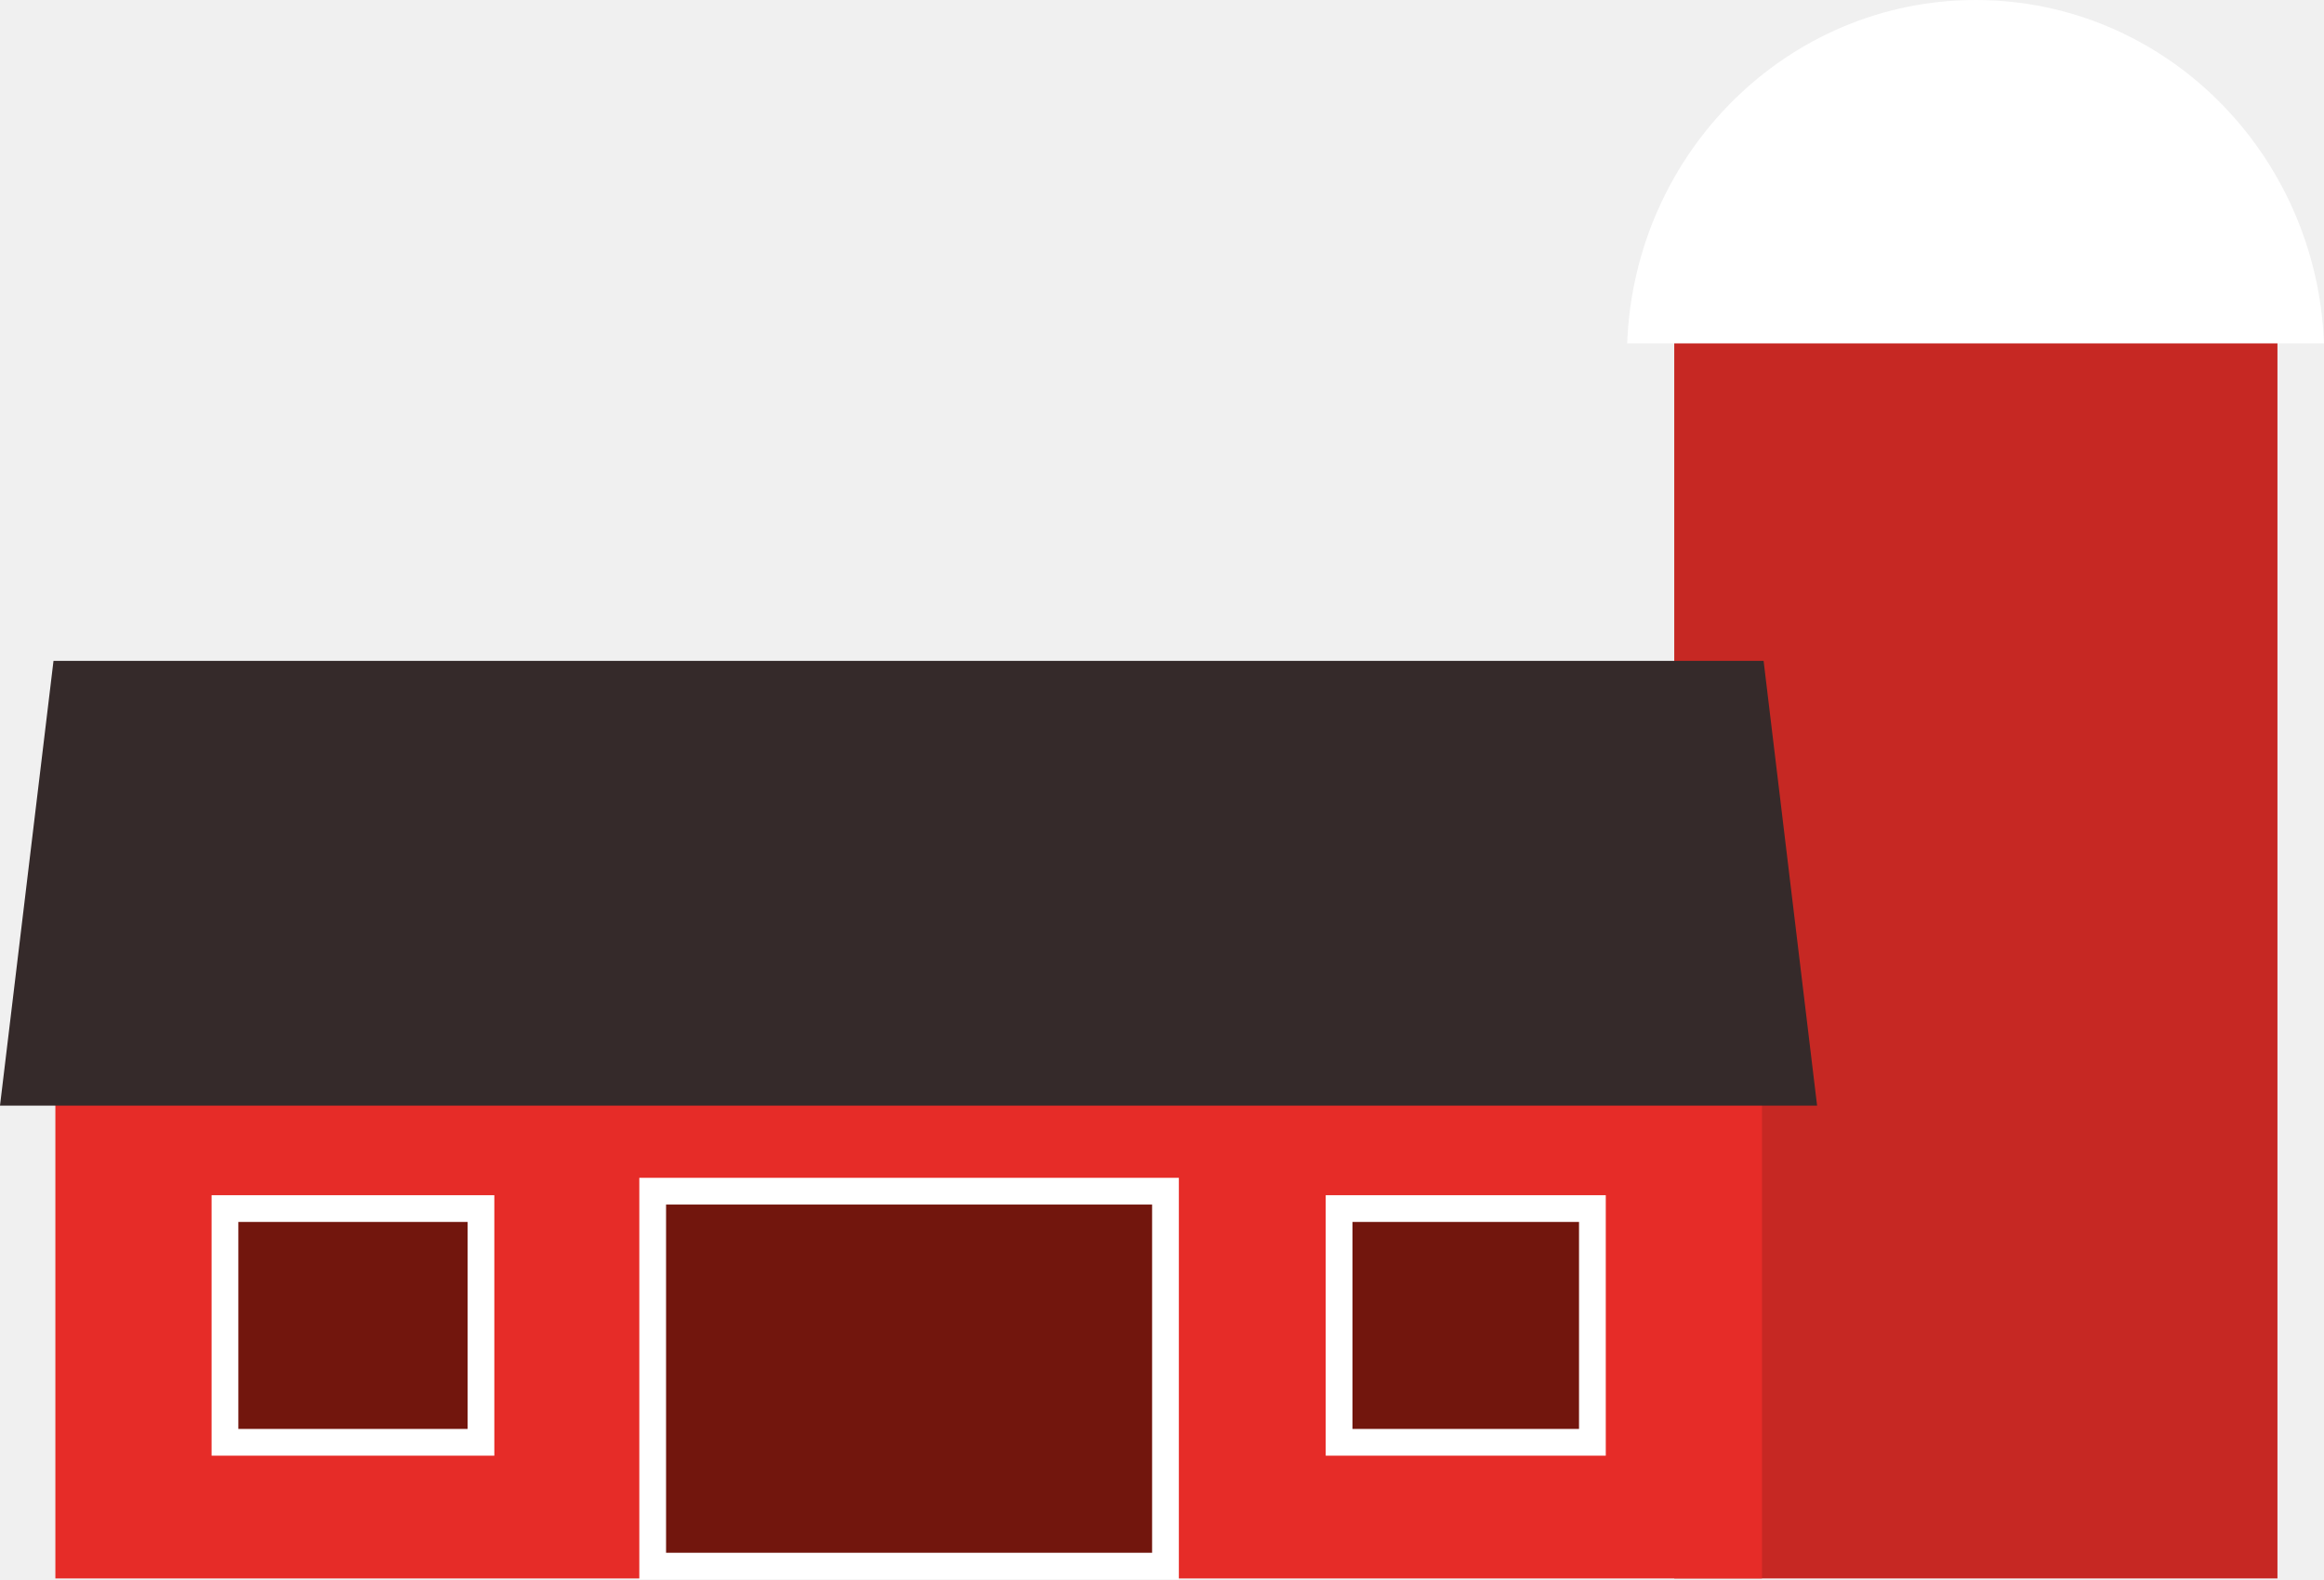
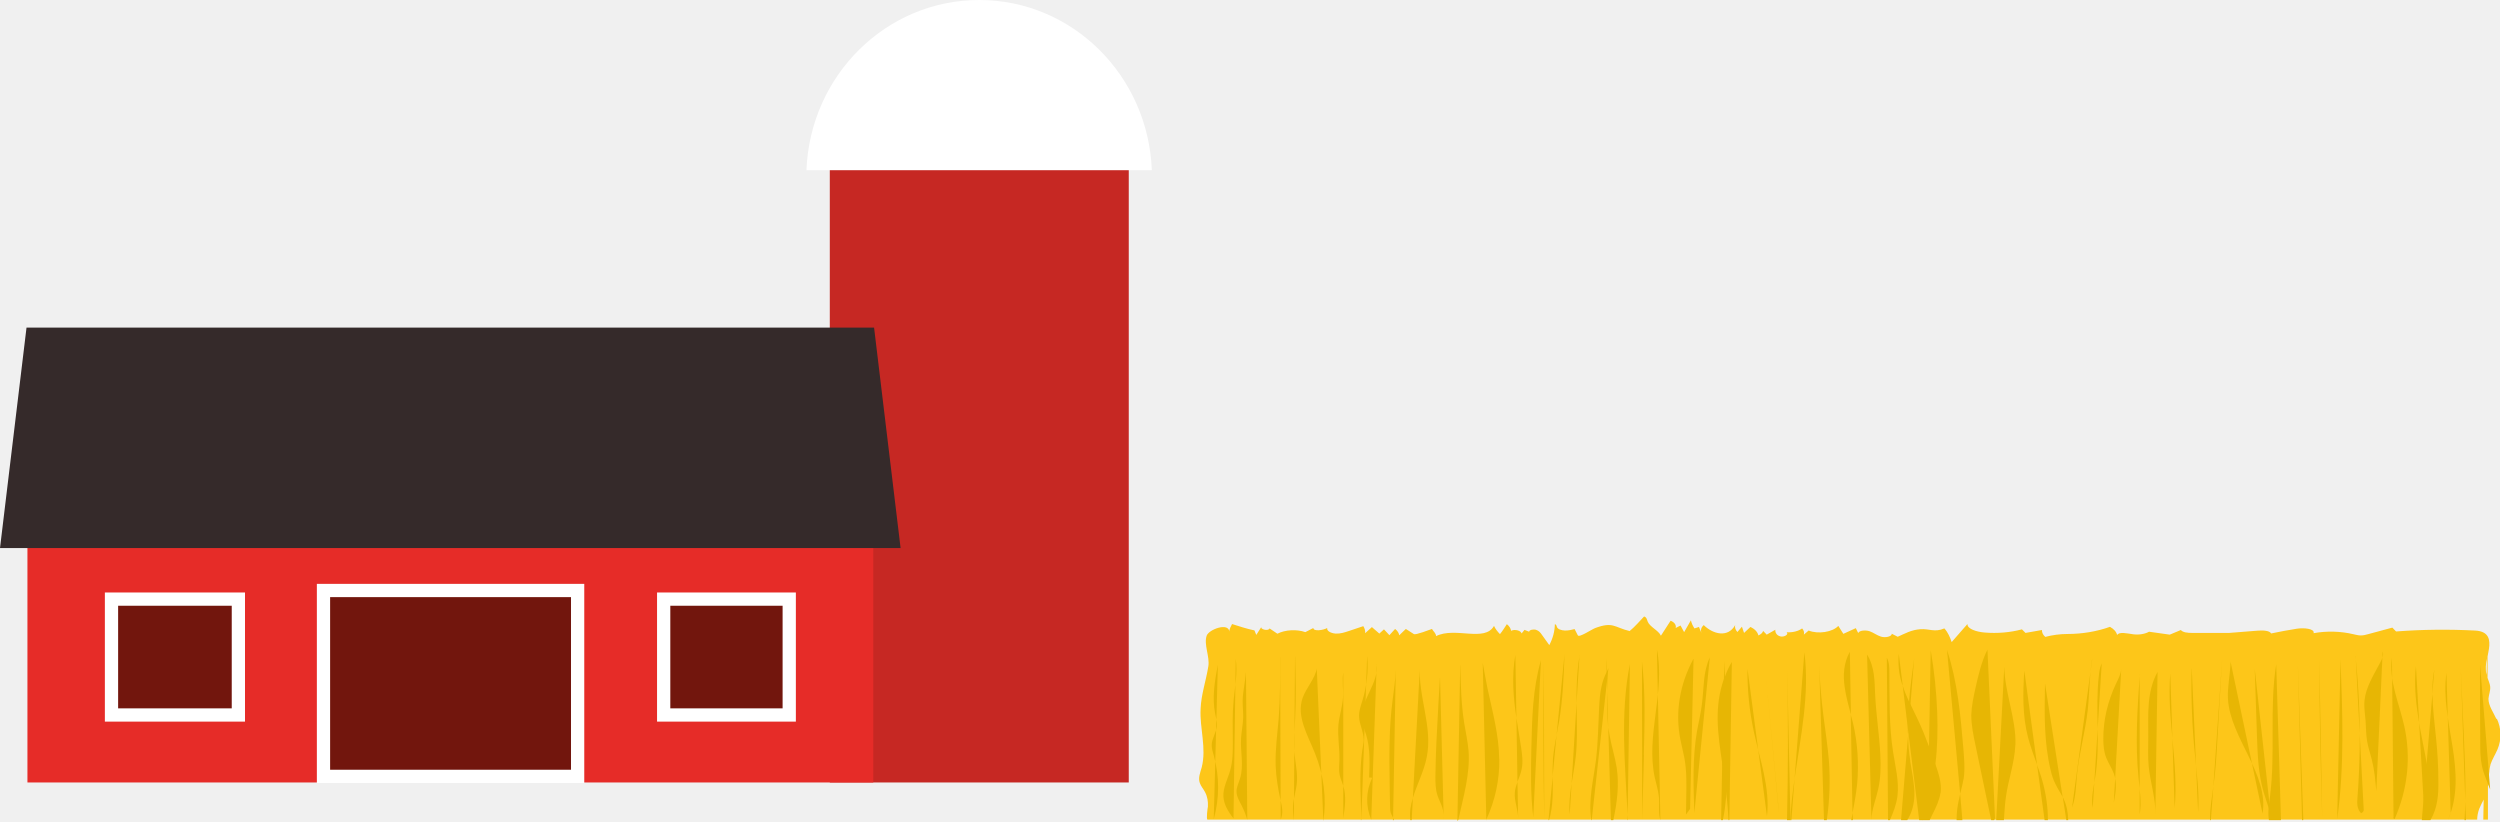
- <svg xmlns="http://www.w3.org/2000/svg" data-name="Layer 2" viewBox="0 0 86.88 59.06">
-   <g>
+ <svg xmlns="http://www.w3.org/2000/svg" id="Layer_2" data-name="Layer 2" viewBox="0 0 188.57 61.93">
+   <g id="areas">
    <g>
      <g>
        <rect x="62.59" y="11.54" width="22.55" height="47.48" style="fill: #c62823; stroke-width: 0px;" />
        <path d="M86.88,12.84h-26.05c.27-7.14,6-12.84,13.03-12.84s12.75,5.7,13.02,12.84Z" style="fill: #fff; stroke-width: 0px;" />
      </g>
      <rect x="2.07" y="30.06" width="63.8" height="28.96" style="fill: #e62c28; stroke-width: 0px;" />
      <polygon points="67.93 41.34 0 41.34 2 24.71 65.93 24.71 67.93 41.34" style="fill: #352a2a; stroke-width: 0px;" />
      <g>
        <rect x="8.41" y="45.19" width="9.57" height="8.74" style="fill: #72160d; stroke: #fff; stroke-miterlimit: 10;" />
        <rect x="50.06" y="45.19" width="9.47" height="8.74" style="fill: #72160d; stroke: #fff; stroke-miterlimit: 10;" />
        <rect x="24.4" y="44.54" width="19.17" height="14.02" style="fill: #72160d; stroke: #fff; stroke-miterlimit: 10;" />
      </g>
+       <g>
+         <path d="M188.3,54.24c-.22-.5-.6-1-.6-1.53.02-.3.16-.61.13-.92-.02-.22-.13-.44-.2-.66v-1.6c.03-.2.08-.4.11-.61.08-.59.06-1.31-1.07-1.36-1.98-.1-3.97-.08-5.94.07-.09-.1-.19-.19-.28-.29-.62.17-1.23.34-1.85.5-.17.05-.35.09-.53.09-.19,0-.37-.05-.55-.09-.95-.23-2.03-.26-3.01-.08.1-.34-.72-.42-1.25-.34-.66.11-1.31.22-1.95.36-.14-.23-.64-.24-1.03-.21-.71.06-1.43.11-2.14.17-.93,0-1.85,0-2.78,0-.33,0-.72-.03-.86-.22l-.84.35c-.52-.07-1.04-.15-1.56-.22-.32.18-.79.25-1.21.19-.44-.06-1.05-.21-1.2.06-.05-.24-.25-.46-.54-.62-.97.35-2.09.54-3.2.54-.57,0-1.15.08-1.68.22-.17-.15-.26-.33-.25-.52l-1.24.22c-.09-.09-.18-.18-.27-.27-.88.24-1.87.32-2.82.24-.59-.05-1.3-.26-1.29-.64l-1.19,1.36c-.12-.35-.27-.72-.55-1.03-.75.32-1.12.01-1.81.06s-1.14.32-1.71.57c-.15-.08-.3-.15-.45-.23.01.22-.49.32-.81.22s-.54-.29-.84-.4-.8-.08-.88.13c-.06-.12-.12-.25-.18-.37-.31.14-.63.29-.94.43-.13-.2-.25-.4-.38-.6-.43.47-1.52.64-2.24.35-.12.1-.24.21-.36.31.05-.16,0-.33-.13-.47-.28.21-.73.32-1.17.29.19.16-.19.39-.48.31s-.39-.31-.37-.5c-.22.12-.43.25-.65.37-.09-.09-.18-.18-.27-.28-.04.14-.17.26-.36.34-.05-.25-.27-.49-.6-.64l-.48.45-.16-.47-.34.4c-.15-.15-.21-.34-.17-.52-.53.96-1.65.71-2.37,0-.22.19-.25.41-.16.63l-.2-.49c-.11.04-.23.07-.34.11-.13-.19-.22-.4-.27-.61l-.51.89c-.09-.17-.18-.33-.27-.5-.12.06-.25.13-.37.19.07-.21-.09-.44-.38-.55-.24.38-.49.76-.73,1.13-.18-.4-.84-.66-1-1.07-.06-.14-.07-.32-.27-.38-.35.37-.68.76-1.09,1.1-1.16-.28-1.24-.73-2.59-.23-.31.12-1.22.75-1.32.55-.08-.16-.16-.32-.24-.47-.24.06-.49.12-.74.11s-.53-.1-.59-.26c-.03-.08-.04-.19-.16-.22-.01.54-.15,1.07-.42,1.58-.19-.27-.39-.54-.58-.81-.09-.13-.2-.27-.41-.34s-.52,0-.53.14l-.35-.14c-.07.09-.14.18-.22.27-.04-.22-.53-.34-.79-.2-.03-.18-.14-.36-.32-.5-.17.25-.32.51-.52.75-.19-.19-.35-.4-.45-.62-.7,1.25-2.92.05-4.37.77,0-.21-.22-.37-.31-.54-.14.05-1.23.47-1.36.39l-.61-.39-.5.48c-.02-.17-.13-.34-.31-.48l-.43.47-.41-.44c-.12.11-.24.21-.35.32-.19-.16-.37-.33-.56-.49-.17.15-.34.31-.51.46.02-.18-.03-.36-.14-.53-.37.12-.73.24-1.1.37-.31.1-.63.21-.98.19s-.7-.2-.64-.42c-.34.18-1.03.27-1.05,0-.2.1-.4.21-.6.31-.66-.23-1.53-.18-2.11.12-.2-.13-.4-.27-.59-.4-.07.23-.77.07-.6-.14-.13.21-.27.42-.4.63-.05-.11-.09-.23-.14-.34-.59-.12-1.14-.31-1.69-.48-.07.18-.22.37-.2.57-.08-.71-1.54-.16-1.71.3-.24.67.25,1.6.12,2.33-.17,1.07-.54,2.12-.58,3.19-.08,1.48.46,2.97.08,4.43-.11.39-.28.79-.14,1.17.08.24.27.45.39.68.19.35.24.73.22,1.1-.02.07-.14.98-.03.98h95.77c0-.28.06-.56.16-.83.09-.23.22-.46.33-.68l-.03,1.51h.35v-2.5c.02-.09.02-.18.03-.28.02-.29.03-.57.08-.85v-.07c.02-.16.05-.32.09-.48.13-.38.36-.74.52-1.11.32-.76.3-1.57-.05-2.33ZM187.59,49.68l-.03,1.22c-.11-.43-.06-.82.03-1.22Z" style="fill: #fdc619; stroke-width: 0px;" />
+         <path d="M94.13,50.06c.15,3.93.31,7.87.46,11.8" style="fill: none; stroke-width: 0px;" />
+         <path d="M99.33,50.39c-.12.78-.8,1.48-1.07,2.24-.5,1.39.38,2.82.93,4.2.67,1.66.88,3.39.63,5.1l-.5-11.54Z" style="fill: #e7b604; stroke-width: 0px;" />
+         <path d="M93.97,50.74c-.04.71-.23,1.41-.24,2.12,0,.43.05.87.04,1.3-.02.51-.13,1.02-.16,1.54-.06,1.01.23,2.04-.08,3.03-.1.34-.28.67-.26,1.01.01.35.21.68.38,1.01.18.35.32.71.43,1.08l-.1-11.1Z" style="fill: #e7b604; stroke-width: 0px;" />
+         <path d="M108.61,51.14l-.12,2.07c-.1,1.78-.2,3.56-.22,5.34,0,.48,0,.96.15,1.43.1.31.27.62.37.93.1.32.11.66.11.99l-.28-10.74Z" style="fill: #e7b604; stroke-width: 0px;" />
+         <path d="M101.32,50.73c-.1.62.02,1.25-.02,1.88-.04.67-.27,1.34-.34,2.01-.09.91.1,1.82.07,2.73-.01.37-.06.74.02,1.11.06.28.19.54.27.81.25.81.12,1.64,0,2.46v-11.01Z" style="fill: #e7b604; stroke-width: 0px;" />
+         <path d="M96.55,49.59c.01,1.53.02,3.06-.1,4.59-.1,1.19-.27,2.37-.23,3.56.03.86.17,1.72.36,2.57.07.32.15.64.14.97-.01.18-.05.36-.12.53l-.04-12.22Z" style="fill: #e7b604; stroke-width: 0px;" />
+         <path d="M97.69,49.52c.04,1.56.08,3.13,0,4.69-.04.86-.12,1.73-.05,2.59.06.75.25,1.49.18,2.24-.05.59-.26,1.17-.29,1.76-.02.36.02.72.06,1.08l.09-12.35Z" style="fill: #e7b604; stroke-width: 0px;" />
+         <path d="M103.13,49.54c.09,1.1-.03,2.2-.36,3.28-.12.39-.26.78-.26,1.17,0,.7.46,1.39.33,2.08-.29,1.52-.24,3.06-.19,4.59.01.36.02.73.03,1.09,0,.03-.05.06-.04.1s.09-.02.04-.01l.44-12.31Z" style="fill: #e7b604; stroke-width: 0px;" />
+         <path d="M103.83,50.11c.21,1.39-1.23,2.71-1.11,4.11.04.41.21.81.33,1.22.31,1.05.26,2.13.22,3.21.08-.01.16,0,.23.02-.48,1.02-.5,2.13-.07,3.16l.41-11.72Z" style="fill: #e7b604; stroke-width: 0px;" />
+         <path d="M105.07,61.68c.03.06.06.12.08.18h-.09l.02-.18Z" style="fill: #e7b604; stroke-width: 0px;" />
+         <path d="M105.07,61.66c-.03-.07-.08-.14-.11-.21-.11-.21-.11-.43-.11-.66-.02-.54-.02-1.08-.03-1.63-.03-2.11-.06-4.23.22-6.34.09-.77.22-1.53.24-2.3l-.2,11.14Z" style="fill: #e7b604; stroke-width: 0px;" />
+         <path d="M106.38,61.86c-.08-.56.02-1.12.19-1.67l-.09,1.67h-.09Z" style="fill: #e7b604; stroke-width: 0px;" />
+         <path d="M107.61,57.14c-.2,1.03-.74,2.04-1.04,3.05l.54-10.05c-.19,2.34.99,4.68.5,7Z" style="fill: #e7b604; stroke-width: 0px;" />
+         <path d="M110.15,50.17c.03,1.45.06,2.91.29,4.35.11.7.27,1.4.33,2.11.13,1.74-.39,3.47-.77,5.2,0,.03-.02.06-.07.06s-.02-.06,0-.03l.21-11.69Z" style="fill: #e7b604; stroke-width: 0px;" />
+         <path d="M112.1,61.86s.02-.02.02-.04v.04h-.02Z" style="fill: #e7b604; stroke-width: 0px;" />
+         <path d="M113.09,57.27c.02,1.53-.3,3.07-.98,4.55l-.27-11.81c.11.64.24,1.28.36,1.92.38,1.77.87,3.55.88,5.34Z" style="fill: #e7b604; stroke-width: 0px;" />
+         <path d="M91.86,50.13c-.23,1.23-.45,2.48-.2,3.71.06.31.16.63.13.94-.05.46-.36.9-.39,1.36-.02.28.07.56.15.83.44,1.59.44,3.23,0,4.82l.31-11.67Z" style="fill: #e7b604; stroke-width: 0px;" />
+         <path d="M93.21,49.7c.15,1.04-.06,2.08-.16,3.11-.1,1.05-.07,2.11-.06,3.16,0,.71,0,1.42-.19,2.11-.19.67-.56,1.33-.52,2.01.03.57.35,1.13.76,1.64l.17-12.03Z" style="fill: #e7b604; stroke-width: 0px;" />
+         <path d="M114.46,58.98l-.08-4.83c-.24-1.59-.36-3.17-.08-4.75l.08,4.75c.11.73.24,1.47.35,2.2.08.55.16,1.1.05,1.64-.06.34-.2.66-.32.99-.09.27-.19.54-.2.81-.05.64.25,1.29.25,1.93v.14-.14l-.05-2.74h0Z" style="fill: #e7b604; stroke-width: 0px;" />
+         <path d="M116.23,49.8c-.62,2.16-.67,4.36-.72,6.55-.04,1.76-.07,3.53.14,5.29l.58-11.84Z" style="fill: #e7b604; stroke-width: 0px;" />
+         <path d="M119.15,49.41c-.26,1.51-.25,3.03-.22,4.54.02,1.06.04,2.12-.08,3.17-.16,1.44-.58,2.88-.45,4.32l.74-12.03Z" style="fill: #e7b604; stroke-width: 0px;" />
+         <path d="M116.8,61.86l.32-3.3c0,1.11.05,2.22-.28,3.3h-.03Z" style="fill: #e7b604; stroke-width: 0px;" />
+         <path d="M117.14,57.21c.05-.59.16-1.18.27-1.77l-.3,3.12c0-.45,0-.9.03-1.35Z" style="fill: #e7b604; stroke-width: 0px;" />
+         <path d="M118.01,49.34c-.06,1.7-.13,3.39-.41,5.08-.06.34-.13.68-.19,1.02l.6-6.1Z" style="fill: #e7b604; stroke-width: 0px;" />
+         <path d="M116.45,49.93l.03,11.93c-.08-3.97-.08-7.96-.03-11.93Z" style="fill: #e7b604; stroke-width: 0px;" />
+         <path d="M121.24,51.15v1.02l-.03-.78-.02-.72-.03-1c.03.31.05.62.06.93.02.18.02.36.02.55Z" style="fill: #e7b604; stroke-width: 0px;" />
+         <path d="M121.24,52.17l.06,2.66c-.09-.89-.08-1.77-.06-2.66Z" style="fill: #e7b604; stroke-width: 0px;" />
+         <path d="M121.68,61.86h-.17l-.2-6.99c.03.18.06.37.09.55.14.82.41,1.64.54,2.46.21,1.33.03,2.66-.25,3.98Z" style="fill: #e7b604; stroke-width: 0px;" />
+         <path d="M124,56.95c-.05,1.64-.08,3.27-.13,4.91l-.02-11.98c.27,2.35.2,4.71.14,7.07Z" style="fill: #e7b604; stroke-width: 0px;" />
+         <path d="M122.77,61.47c.02.13.02.26.03.39h-.03v-.39Z" style="fill: #e7b604; stroke-width: 0px;" />
+         <path d="M122.94,50.09l-.17,11.38c-.19-3.8-.58-7.62.17-11.38Z" style="fill: #e7b604; stroke-width: 0px;" />
+         <path d="M121.32,50.4l-.08.72v.03l-.03.24h0s-1.15,10.47-1.15,10.47h-.03c-.24-1.51.16-3.02.35-4.53.16-1.32.17-2.65.24-3.98.03-.54.06-1.08.19-1.62.08-.36.21-.72.39-1.06-.02-.01,0-.01,0-.01,0-.02,0-.04.03-.06.02-.07.06-.13.09-.2Z" style="fill: #e7b604; stroke-width: 0px;" />
+         <path d="M124.98,49c.64,3.2-.86,6.47-.16,9.67.11.48.26.96.31,1.45.05.58-.06,1.17.11,1.74l-.26-12.85Z" style="fill: #e7b604; stroke-width: 0px;" />
+         <path d="M127.73,49.7c-1.04,1.93-1.38,4.02-.99,6.04.09.48.22.95.31,1.43.18.99.16,2,.14,3,0,.42-.02.85-.02,1.27.1-.14.21-.29.31-.43l.26-11.31Z" style="fill: #e7b604; stroke-width: 0px;" />
+         <path d="M128.98,49.56c-.54,1.15-.45,2.37-.61,3.57-.08.66-.24,1.31-.36,1.97-.36,2.07-.28,4.15-.21,6.23l1.17-11.77Z" style="fill: #e7b604; stroke-width: 0px;" />
+         <path d="M130.22,59.92c-.06.65-.13,1.3-.27,1.94h-.13l.08-4.24.13-6.4.03-1.37c.02.4.03.79.05,1.19.06,1.8.13,3.6.16,5.4.02,1.16.03,2.32-.05,3.48Z" style="fill: #e7b604; stroke-width: 0px;" />
+         <path d="M130.63,49.93l-.19,11.93h-.06c-.03-.65-.09-1.3-.16-1.94-.05-.38-.09-.75-.14-1.13-.05-.39-.11-.78-.17-1.17-.16-1.09-.33-2.19-.35-3.29-.02-1.04.11-2.1.47-3.11.02-.06.05-.12.08-.18.13-.38.3-.75.52-1.11Z" style="fill: #e7b604; stroke-width: 0px;" />
+         <path d="M131.81,50.45c-.02,1.57.14,3.14.47,4.7.46,2.14,1.25,4.27,1,6.42l-1.47-11.12Z" style="fill: #e7b604; stroke-width: 0px;" />
+         <path d="M133.19,50.89c.33,3.49.66,6.97.99,10.46l-.04-.53-.95-9.93Z" style="fill: #e7b604; stroke-width: 0px;" />
+         <path d="M135.04,61.82v.04h-.25c.09-3.76.09-7.53.02-11.29l.24,11.25Z" style="fill: #e7b604; stroke-width: 0px;" />
+         <path d="M135.04,61.82c.05-1.03.17-2.05.32-3.08l-.24,3.12h-.08v-.04Z" style="fill: #e7b604; stroke-width: 0px;" />
+         <path d="M135.36,58.74l.74-9.54c.41,3.18-.28,6.35-.74,9.54Z" style="fill: #e7b604; stroke-width: 0px;" />
+         <path d="M137.78,61.86h-.2l-.36-11.61c.05,1.26.16,2.51.32,3.76.14,1.12.32,2.24.41,3.36.11,1.49.06,3-.16,4.49Z" style="fill: #e7b604; stroke-width: 0px;" />
+         <path d="M139.53,49.16l.08,4.75c-.17-.69-.38-1.39-.47-2.08-.13-.9-.08-1.82.39-2.67Z" style="fill: #e7b604; stroke-width: 0px;" />
+         <path d="M139.63,61.86c.05-.18.08-.37.11-.55l.02.53s-.02.01-.02.02h-.11Z" style="fill: #e7b604; stroke-width: 0px;" />
+         <path d="M140.08,59.15c-.08.72-.2,1.44-.35,2.16l-.13-7.4c.06.2.11.39.16.59.36,1.54.46,3.1.32,4.65Z" style="fill: #e7b604; stroke-width: 0px;" />
+         <path d="M140.83,49.37c.59.96.56,2.01.61,3.04.07,1.52.32,3.03.39,4.54.04.86.03,1.72-.16,2.57-.17.77-.49,1.53-.51,2.31l-.33-12.46Z" style="fill: #e7b604; stroke-width: 0px;" />
+         <path d="M143.12,60.06c-.08.61-.3,1.2-.57,1.8h-.14l-.09-12.25c.19.36.19.74.19,1.12.02,1.99-.03,3.99.28,5.98.17,1.11.47,2.23.33,3.35Z" style="fill: #e7b604; stroke-width: 0px;" />
+         <path d="M143.22,49.32l.3,2.41c-.03-.07-.06-.15-.08-.22-.22-.72-.28-1.46-.22-2.19Z" style="fill: #e7b604; stroke-width: 0px;" />
+         <path d="M146.37,59.79c-.08.55-.33,1.09-.6,1.62-.08.15-.14.3-.22.45h-.79l-.82-6.64-.03-.25-.39-3.24c.13.41.3.82.49,1.22.03.07.08.14.11.21.17.36.35.72.52,1.08.33.69.61,1.39.87,2.09.17.44.33.89.47,1.33.02.01.02.02.02.03.24.69.46,1.39.38,2.1Z" style="fill: #e7b604; stroke-width: 0px;" />
+         <path d="M143.94,55.22l-.02.17c-.02-.14-.02-.28-.02-.42,0-.67.03-1.35.09-2.02.09-1.1.24-2.19.39-3.28l-.28,3.49-.17,2.06Z" style="fill: #e7b604; stroke-width: 0px;" />
+         <path d="M144.08,57.4c.13.85.33,1.7.32,2.56-.02.65-.16,1.31-.54,1.9h-.47l.54-6.47c0,.67.05,1.34.16,2.01Z" style="fill: #e7b604; stroke-width: 0px;" />
+         <path d="M145.11,61.63c-.02.08-.05.15-.08.23h-.02c.02-.08.05-.16.09-.23Z" style="fill: #e7b604; stroke-width: 0px;" />
+         <path d="M145.11,61.63c.13-.35.24-.7.33-1.06l-.02.68c-.14.12-.24.24-.32.38Z" style="fill: #e7b604; stroke-width: 0px;" />
+         <path d="M145.98,57.66c-.09.98-.27,1.95-.54,2.91l.06-4.24.13-7.28c.27,1.56.43,3.12.49,4.68.05,1.31.02,2.63-.14,3.93Z" style="fill: #e7b604; stroke-width: 0px;" />
+         <path d="M147.76,60.33c.03-.15.06-.3.09-.45l.17,1.98h-.44c0-.51.06-1.02.17-1.53Z" style="fill: #e7b604; stroke-width: 0px;" />
+         <path d="M148.1,58.78c-.06.37-.16.73-.25,1.1l-.99-10.85c.8,2.43,1.02,4.92,1.23,7.4.06.79.14,1.57.02,2.35Z" style="fill: #e7b604; stroke-width: 0px;" />
+         <path d="M150.47,61.75s-.03.08-.06.11h-.22c-.39-1.87-.79-3.76-1.18-5.63-.16-.76-.32-1.53-.32-2.29.02-.69.17-1.37.32-2.06.22-.97.44-1.95.9-2.88l.57,12.75Z" style="fill: #e7b604; stroke-width: 0px;" />
+         <path d="M152.01,56.21c-.05,1.34-.55,2.65-.72,3.99-.08.55-.09,1.1-.14,1.66h-.58l.61-11.6c.02,1.98.91,3.96.84,5.95Z" style="fill: #e7b604; stroke-width: 0px;" />
+         <path d="M152.69,50.58l.96,7.1c-.24-.68-.5-1.37-.68-2.06-.43-1.66-.39-3.36-.28-5.04Z" style="fill: #e7b604; stroke-width: 0px;" />
+         <path d="M154.47,61.86h-.25l-.57-4.18c.16.45.32.9.44,1.36.25.93.38,1.88.38,2.82Z" style="fill: #e7b604; stroke-width: 0px;" />
+         <path d="M154.26,51.61l1.32,8.51c-.17-.34-.39-.66-.55-1-.17-.33-.27-.67-.35-1.01-.52-2.14-.47-4.33-.43-6.5Z" style="fill: #e7b604; stroke-width: 0px;" />
+         <path d="M156,61.86h-.14l-.27-1.74s.03.07.05.1c.25.53.35,1.08.36,1.64Z" style="fill: #e7b604; stroke-width: 0px;" />
+         <path d="M157.8,49.73c-.21,1.29-.19,2.58-.33,3.87-.19,1.64-.66,3.26-.81,4.9-.08.81-.08,1.63-.37,2.41l1.52-11.18Z" style="fill: #e7b604; stroke-width: 0px;" />
+         <path d="M158.53,50.03c-.14.31-.19.63-.22.95-.29,2.54.14,5.1-.27,7.64-.12.77-.33,1.55-.19,2.32l.68-10.91Z" style="fill: #e7b604; stroke-width: 0px;" />
+         <path d="M160,50.48c-.03.37-.22.73-.39,1.08-.64,1.36-.97,2.78-.96,4.2,0,.47.04.94.22,1.4.16.4.42.78.57,1.18.26.72.14,1.48,0,2.21l.56-10.07Z" style="fill: #e7b604; stroke-width: 0px;" />
+         <path d="M161.4,50.86c-.18,2.62-.36,5.24-.09,7.85.09.91.24,1.82.08,2.73v-10.58Z" style="fill: #e7b604; stroke-width: 0px;" />
+         <path d="M162.74,50.68c-.85,1.56-.69,3.26-.7,4.91,0,.73-.04,1.47.03,2.2.12,1.25.56,2.49.5,3.74l.17-10.84Z" style="fill: #e7b604; stroke-width: 0px;" />
+         <path d="M163.7,50.79c-.28,3.39.64,6.78.33,10.17l-.33-10.17Z" style="fill: #e7b604; stroke-width: 0px;" />
+         <path d="M165.31,50.44c-.05,2.16.03,4.33.25,6.49.14,1.44.34,2.89.24,4.33l-.48-10.83Z" style="fill: #e7b604; stroke-width: 0px;" />
+         <path d="M166.7,61.86c-.02-.85.14-1.7.25-2.55l-.19,2.55h-.06Z" style="fill: #e7b604; stroke-width: 0px;" />
+         <path d="M167.61,49.77c-.13,2.03-.24,4.07-.36,6.1-.06,1.1-.13,2.21-.28,3.31,0,.04-.02.09-.02.13l.66-9.54Z" style="fill: #e7b604; stroke-width: 0px;" />
+         <path d="M168.25,49.88c-.02.95-.25,1.9-.2,2.85.09,1.47.86,2.89,1.55,4.3s1.31,2.88,1.06,4.34l-2.42-11.49Z" style="fill: #e7b604; stroke-width: 0px;" />
+         <path d="M171.31,61.85c-.03-.3-.11-.61-.19-.92-.13-.41-.28-.82-.39-1.22-.39-1.35-.44-2.74-.49-4.12-.06-1.71-.11-3.43-.17-5.14l1.1,10.05.14,1.35Z" style="fill: #e7b604; stroke-width: 0px;" />
+         <path d="M172.05,61.86h-.91c-.05-.31-.05-.62-.02-.93,0-.14.02-.29.05-.43.02-.14.03-.27.05-.41.43-3.32-.06-6.67.47-9.98l.36,11.75Z" style="fill: #e7b604; stroke-width: 0px;" />
+         <path d="M173.74,61.75s0,.07-.02.11h-.08l-.32-11.83c.13,3.9.27,7.81.41,11.72Z" style="fill: #e7b604; stroke-width: 0px;" />
+         <path d="M174.94,49.72c.01,3.98.09,7.97.22,11.95l-.22-11.95Z" style="fill: #e7b604; stroke-width: 0px;" />
+         <path d="M176.54,49.72c.15,4.03.31,8.07-.25,12.08l.25-12.08Z" style="fill: #e7b604; stroke-width: 0px;" />
+         <path d="M177.67,49.49c.12,1.17.21,2.33.26,3.5.11,2.39.07,4.78-.11,7.16-.03.41-.06.84.27,1.19.14-.06.21-.16.2-.27l-.61-11.6Z" style="fill: #e7b604; stroke-width: 0px;" />
+         <path d="M179.73,49.16c.07.28-.06.57-.21.84-.49.93-1.08,1.86-1.17,2.84-.05.51.04,1.01.08,1.52.04.52.03,1.05.12,1.57.08.46.24.91.35,1.36.2.79.27,1.59.34,2.38l.48-10.52Z" style="fill: #e7b604; stroke-width: 0px;" />
+         <path d="M180.42,49.62c-.25,1.73.55,3.43.93,5.15.52,2.33.27,4.74-.73,7.01-.08-.02-.12-.09-.08-.13l-.12-12.02Z" style="fill: #e7b604; stroke-width: 0px;" />
+         <path d="M182.23,50.24c-.28,2.57.44,5.14.88,7.7.2,1.14.34,2.31-.14,3.42-.02.04-.09.07-.11.04l-.63-11.15Z" style="fill: #e7b604; stroke-width: 0px;" />
+         <path d="M184.53,50.76c-.26,1.85.17,3.71.46,5.56s.44,3.75-.35,5.54c.07-.19.14-.38.21-.56l-.32-10.53Z" style="fill: #e7b604; stroke-width: 0px;" />
+         <path d="M183.62,50.49l-.16,1.86c0-.62.03-1.24.16-1.86Z" style="fill: #e7b604; stroke-width: 0px;" />
+         <path d="M183.92,58.91c.02.99-.05,2.04-.6,2.95h-.65l.13-1.5.24-2.85.43-5.16c.02,1.11.17,2.24.28,3.36.11,1.07.17,2.13.17,3.2Z" style="fill: #e7b604; stroke-width: 0px;" />
+         <path d="M185.95,60.39l-.33-9.74.24,5.28c.06,1.49.13,2.98.09,4.46Z" style="fill: #e7b604; stroke-width: 0px;" />
+         <path d="M186,61.86h-.11c.03-.46.06-.93.06-1.39l.05,1.39Z" style="fill: #e7b604; stroke-width: 0px;" />
+         <path d="M187.65,59.09h0c-.17-.43-.35-.86-.44-1.3-.13-.61-.13-1.23-.13-1.85-.02-1.95-.02-3.9-.02-5.85l.66,8.07v.07l.11,1.32c-.06-.15-.13-.3-.19-.46Z" style="fill: #e7b604; stroke-width: 0px;" />
+       </g>
    </g>
  </g>
</svg>
